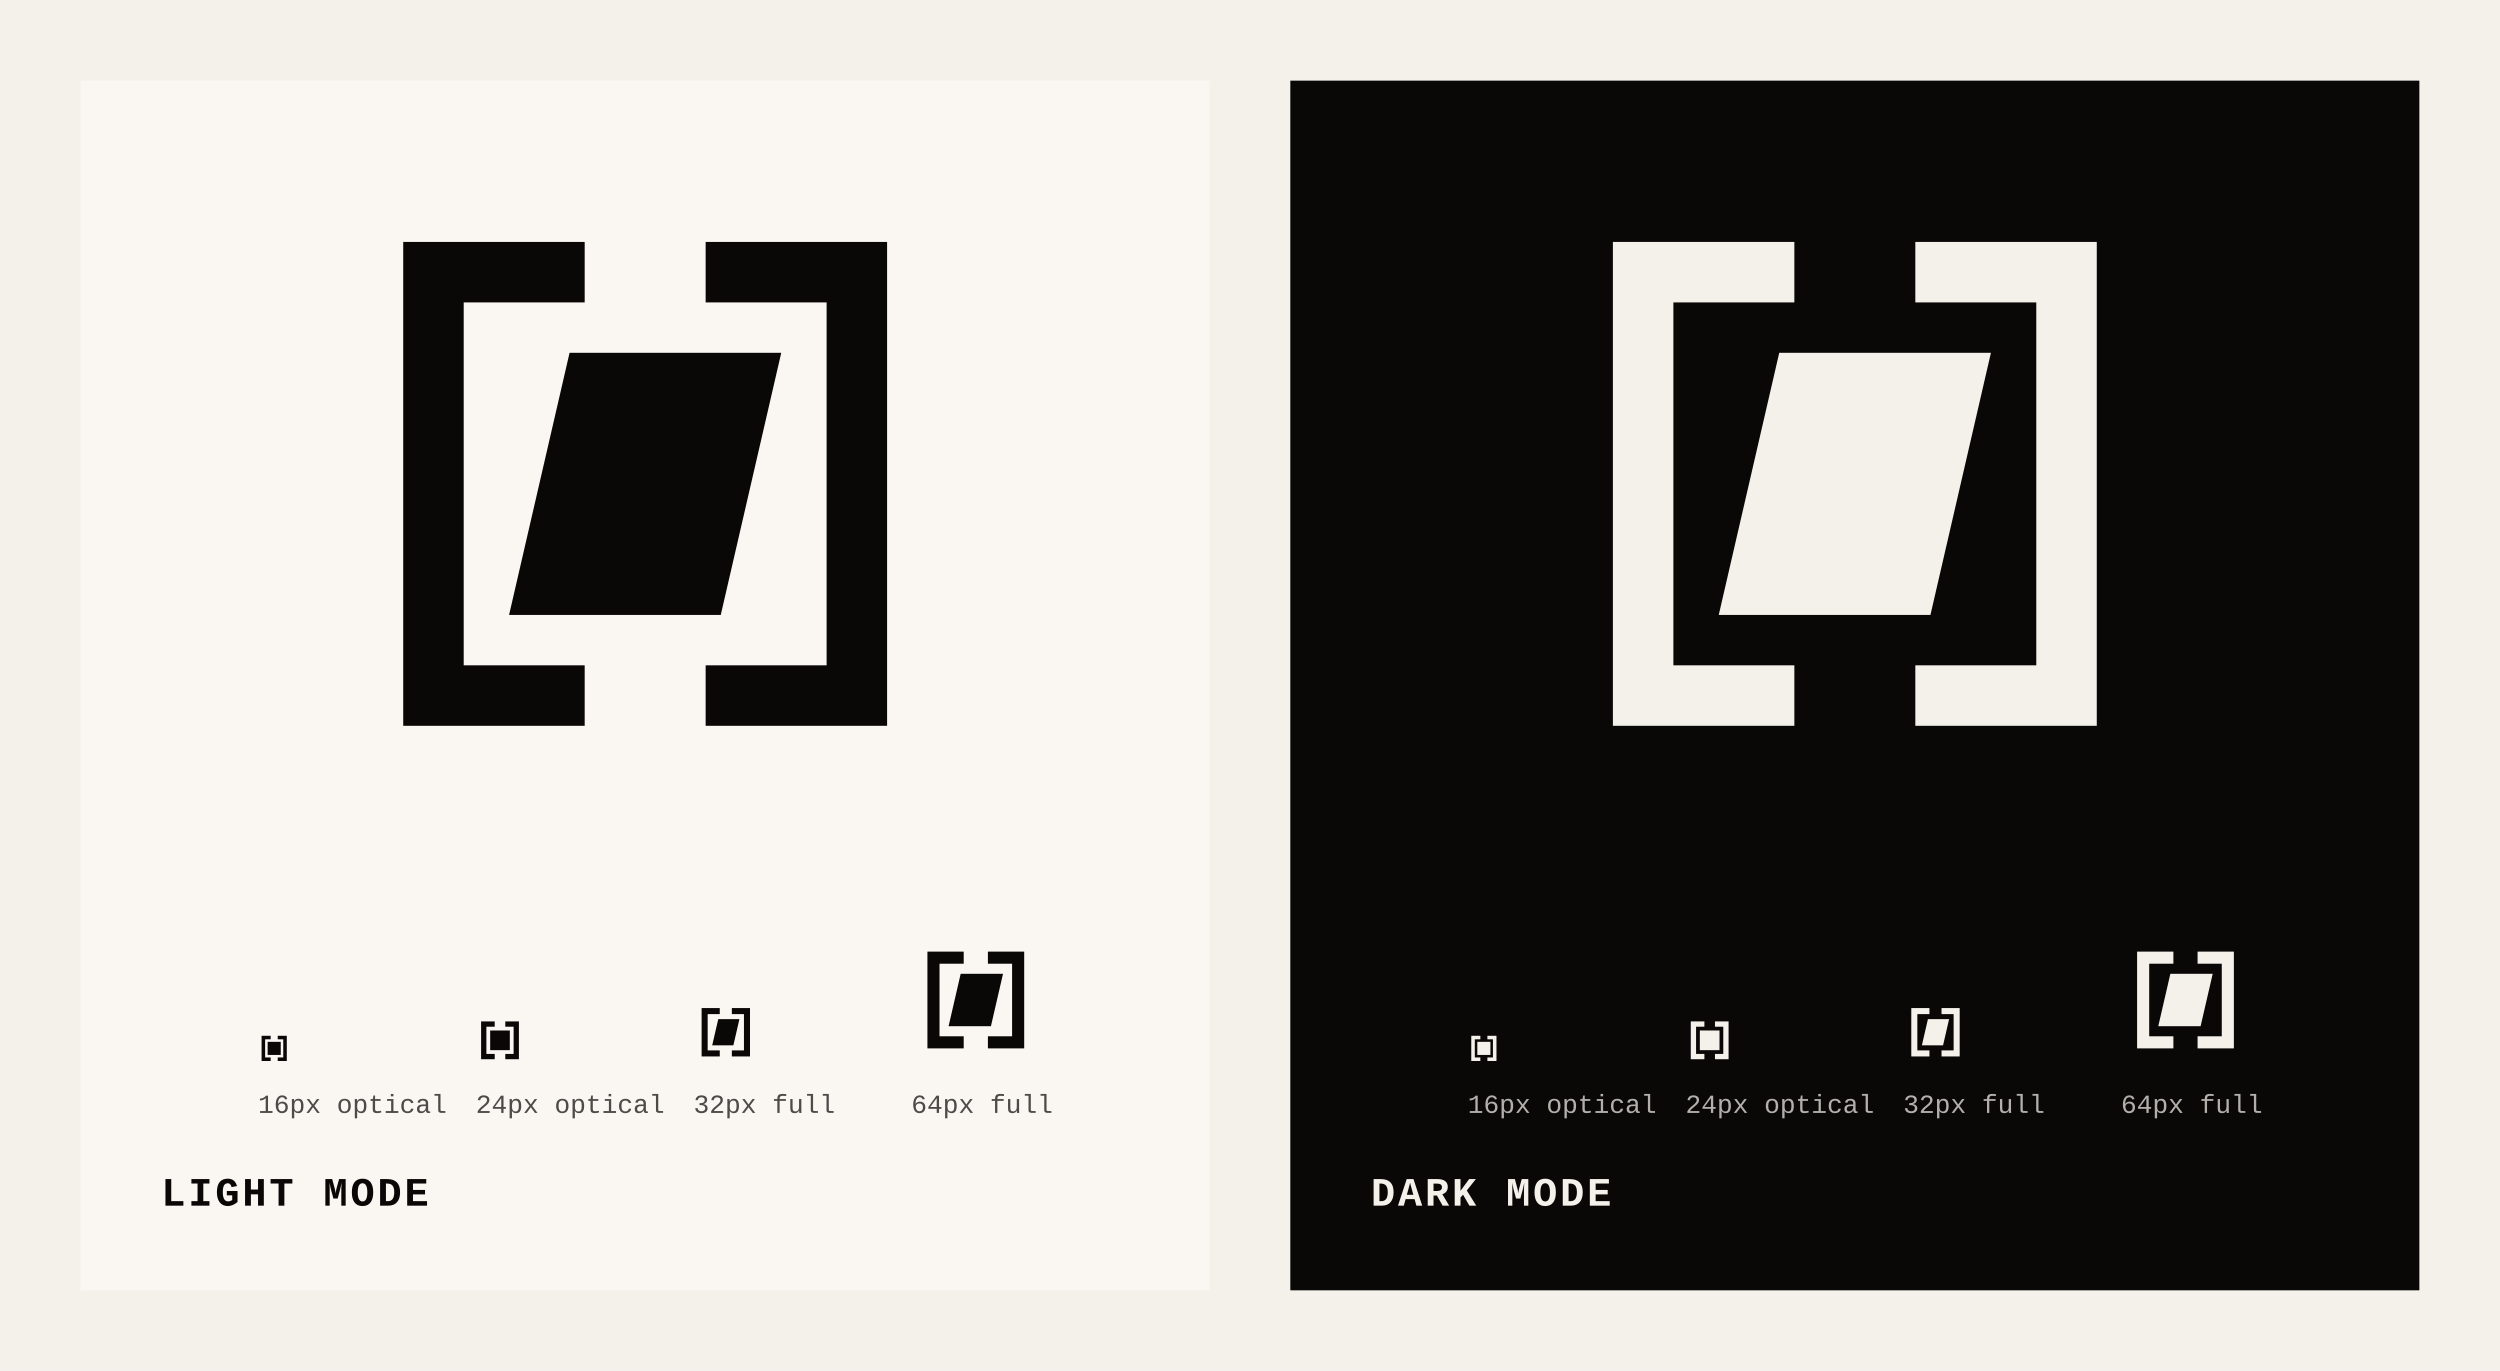
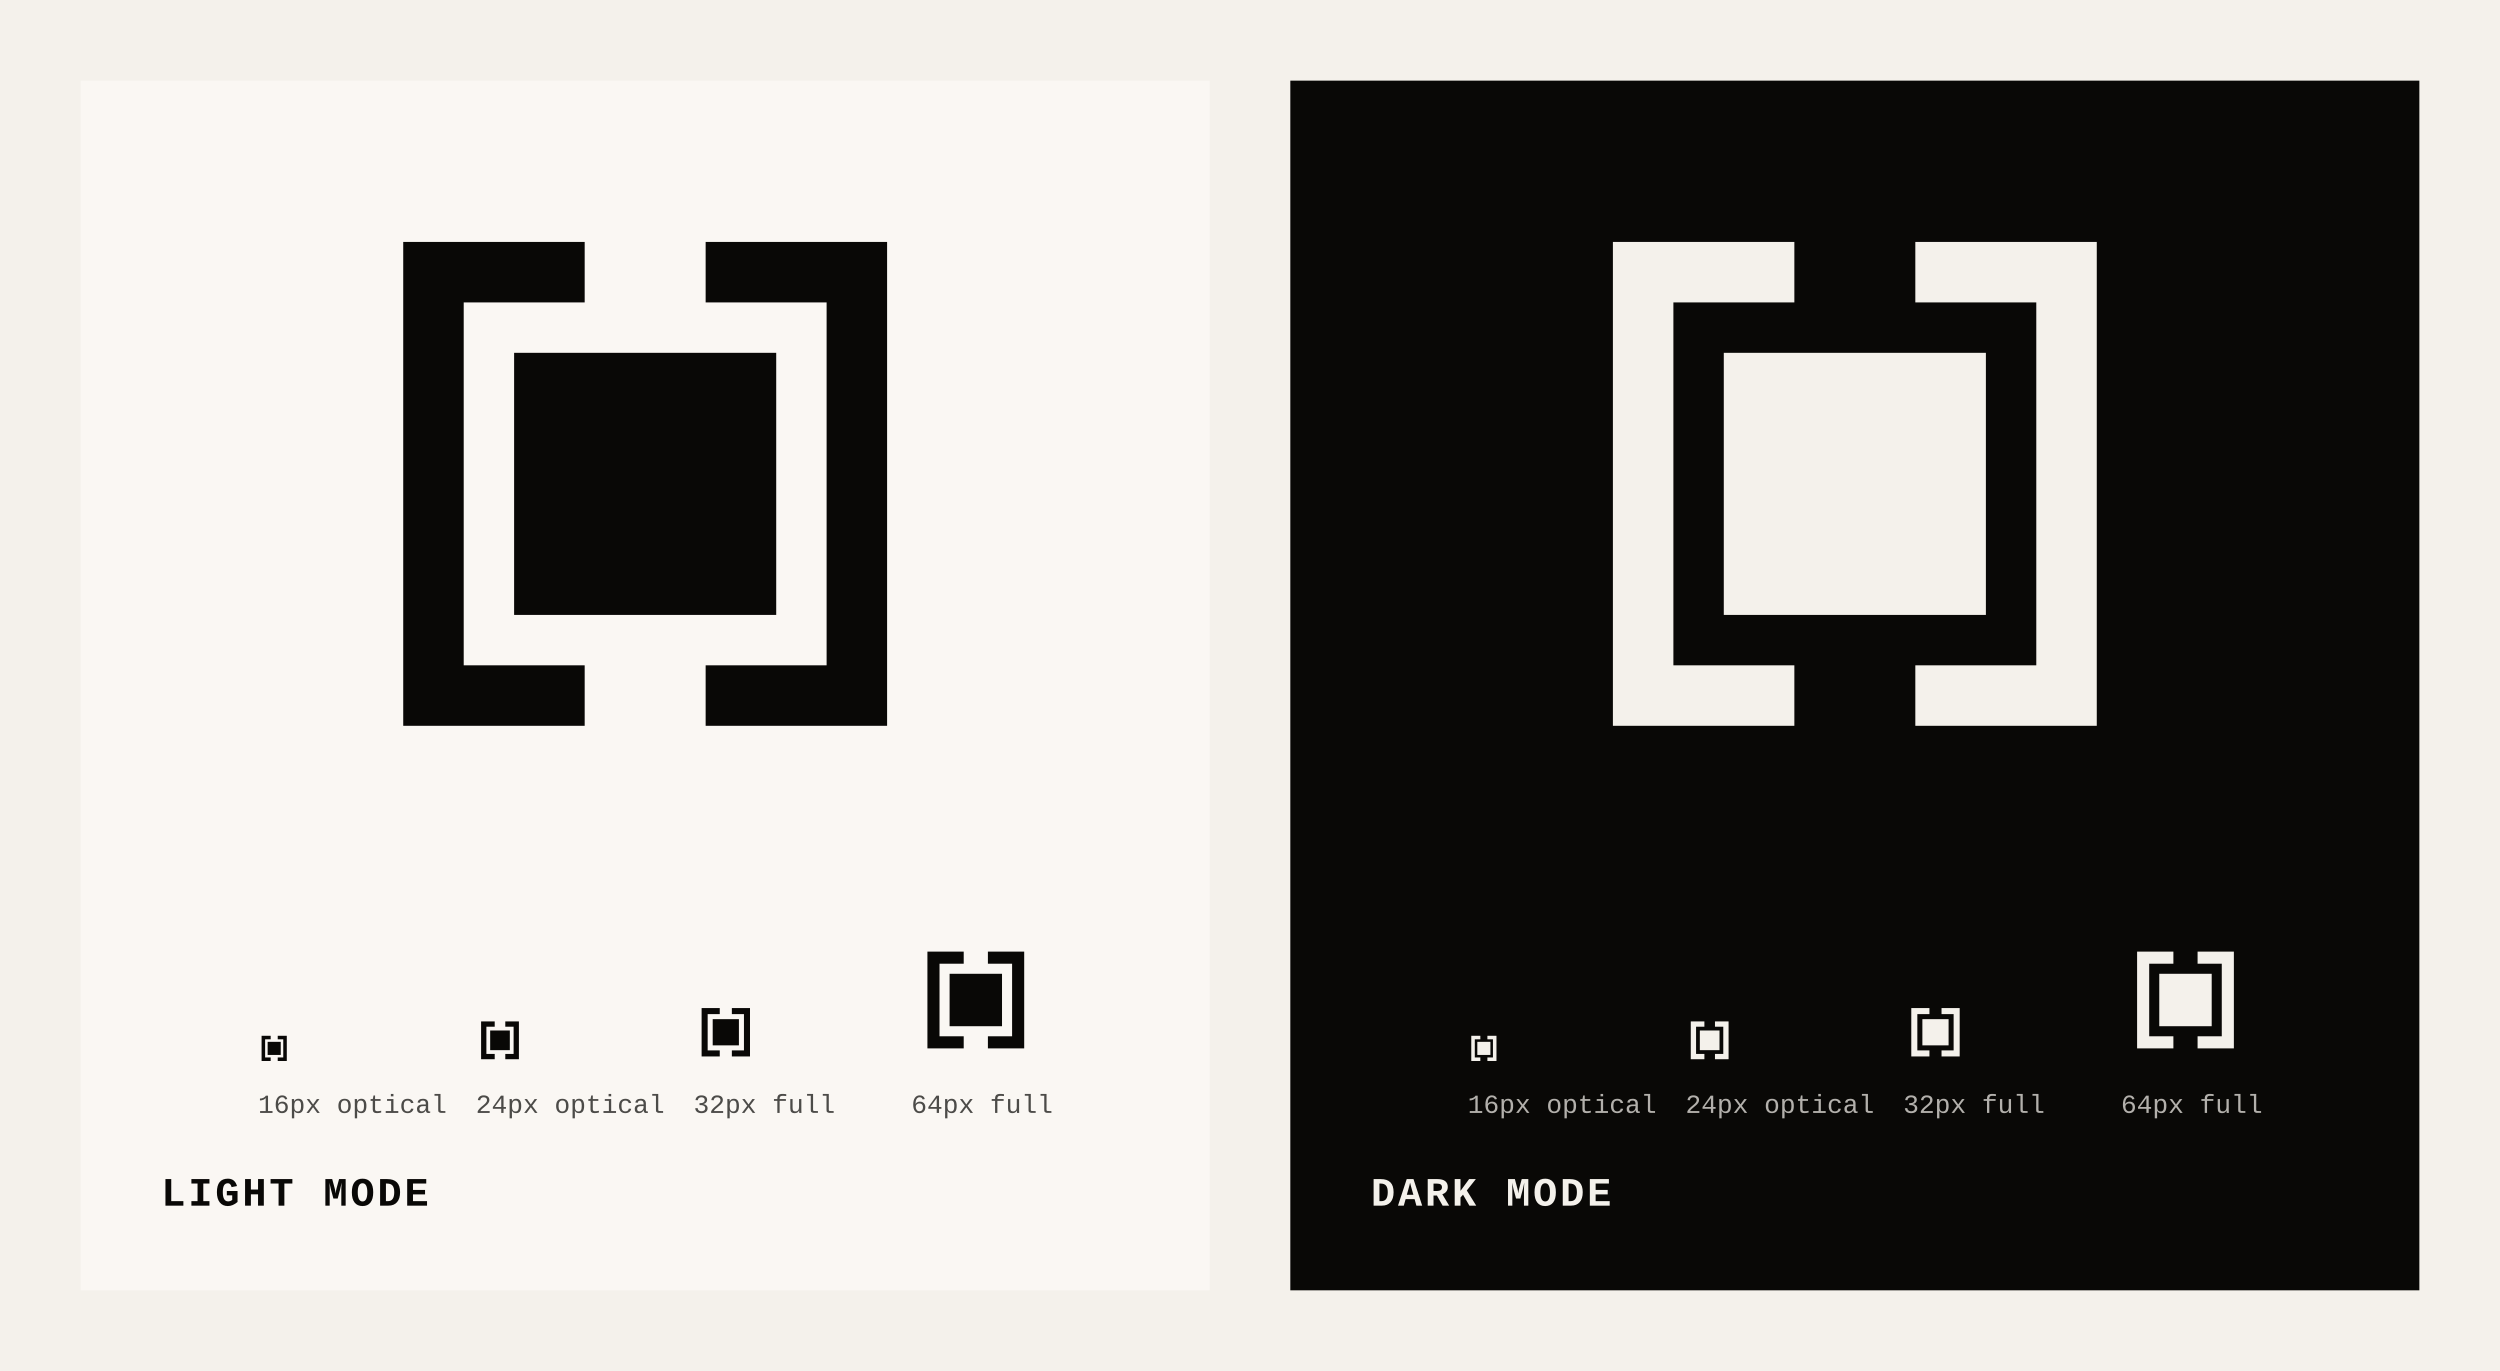
<svg xmlns="http://www.w3.org/2000/svg" width="1240" height="680" viewBox="0 0 1240 680" role="img" aria-labelledby="title desc">
  <rect width="1240" height="680" fill="#f4f1eb" />
  <g transform="translate(40 40)">
    <rect width="560" height="600" fill="#faf7f3" />
    <g transform="translate(120 40) scale(0.625)">
      <path d="M64 64 H208 V112 H112 V400 H208 V448 H64 Z" fill="#090806" />
      <path d="M448 64 H304 V112 H400 V400 H304 V448 H448 Z" fill="#090806" />
-       <path d="M196 152 L364 152 L316 360 L148 360 Z" fill="#090806" />
+       <path d="M152 152 H360 V360 H152 Z" fill="#090806" />
    </g>
    <g transform="translate(40 424)">
      <g transform="translate(48 48) scale(0.03125)">
        <path d="M56 56 H200 V112 H112 V400 H200 V456 H56 Z" fill="#090806" />
        <path d="M456 56 H312 V112 H400 V400 H312 V456 H456 Z" fill="#090806" />
        <path d="M152 152 H360 V360 H152 Z" fill="#090806" />
      </g>
      <text x="48" y="88" fill="#090806" font-family="'JetBrains Mono Variable', 'JetBrains Mono', 'SFMono-Regular', Consolas, 'Liberation Mono', monospace" font-size="13" opacity="0.72">16px optical</text>
      <g transform="translate(156 40) scale(0.046875)">
        <path d="M56 56 H200 V112 H112 V400 H200 V456 H56 Z" fill="#090806" />
        <path d="M456 56 H312 V112 H400 V400 H312 V456 H456 Z" fill="#090806" />
        <path d="M152 152 H360 V360 H152 Z" fill="#090806" />
      </g>
      <text x="156" y="88" fill="#090806" font-family="'JetBrains Mono Variable', 'JetBrains Mono', 'SFMono-Regular', Consolas, 'Liberation Mono', monospace" font-size="13" opacity="0.72">24px optical</text>
      <g transform="translate(264 32) scale(0.0625)">
        <path d="M64 64 H208 V112 H112 V400 H208 V448 H64 Z" fill="#090806" />
        <path d="M448 64 H304 V112 H400 V400 H304 V448 H448 Z" fill="#090806" />
-         <path d="M196 152 L364 152 L316 360 L148 360 Z" fill="#090806" />
+         <path d="M152 152 H360 V360 H152 Z" fill="#090806" />
      </g>
      <text x="264" y="88" fill="#090806" font-family="'JetBrains Mono Variable', 'JetBrains Mono', 'SFMono-Regular', Consolas, 'Liberation Mono', monospace" font-size="13" opacity="0.72">32px full</text>
      <g transform="translate(372 0) scale(0.125)">
        <path d="M64 64 H208 V112 H112 V400 H208 V448 H64 Z" fill="#090806" />
        <path d="M448 64 H304 V112 H400 V400 H304 V448 H448 Z" fill="#090806" />
-         <path d="M196 152 L364 152 L316 360 L148 360 Z" fill="#090806" />
+         <path d="M152 152 H360 V360 H152 Z" fill="#090806" />
      </g>
      <text x="372" y="88" fill="#090806" font-family="'JetBrains Mono Variable', 'JetBrains Mono', 'SFMono-Regular', Consolas, 'Liberation Mono', monospace" font-size="13" opacity="0.72">64px full</text>
    </g>
    <text x="40" y="558" fill="#090806" font-family="'JetBrains Mono Variable', 'JetBrains Mono', 'SFMono-Regular', Consolas, 'Liberation Mono', monospace" font-size="20" font-weight="600" letter-spacing="1.4">LIGHT MODE</text>
  </g>
  <g transform="translate(640 40)">
    <rect width="560" height="600" fill="#090806" />
    <g transform="translate(120 40) scale(0.625)">
      <path d="M64 64 H208 V112 H112 V400 H208 V448 H64 Z" fill="#f4f1eb" />
      <path d="M448 64 H304 V112 H400 V400 H304 V448 H448 Z" fill="#f4f1eb" />
-       <path d="M196 152 L364 152 L316 360 L148 360 Z" fill="#f4f1eb" />
+       <path d="M152 152 H360 V360 H152 Z" fill="#f4f1eb" />
    </g>
    <g transform="translate(40 424)">
      <g transform="translate(48 48) scale(0.03125)">
        <path d="M56 56 H200 V112 H112 V400 H200 V456 H56 Z" fill="#f4f1eb" />
        <path d="M456 56 H312 V112 H400 V400 H312 V456 H456 Z" fill="#f4f1eb" />
        <path d="M152 152 H360 V360 H152 Z" fill="#f4f1eb" />
      </g>
      <text x="48" y="88" fill="#f4f1eb" font-family="'JetBrains Mono Variable', 'JetBrains Mono', 'SFMono-Regular', Consolas, 'Liberation Mono', monospace" font-size="13" opacity="0.72">16px optical</text>
      <g transform="translate(156 40) scale(0.046875)">
        <path d="M56 56 H200 V112 H112 V400 H200 V456 H56 Z" fill="#f4f1eb" />
        <path d="M456 56 H312 V112 H400 V400 H312 V456 H456 Z" fill="#f4f1eb" />
        <path d="M152 152 H360 V360 H152 Z" fill="#f4f1eb" />
      </g>
      <text x="156" y="88" fill="#f4f1eb" font-family="'JetBrains Mono Variable', 'JetBrains Mono', 'SFMono-Regular', Consolas, 'Liberation Mono', monospace" font-size="13" opacity="0.72">24px optical</text>
      <g transform="translate(264 32) scale(0.0625)">
        <path d="M64 64 H208 V112 H112 V400 H208 V448 H64 Z" fill="#f4f1eb" />
        <path d="M448 64 H304 V112 H400 V400 H304 V448 H448 Z" fill="#f4f1eb" />
-         <path d="M196 152 L364 152 L316 360 L148 360 Z" fill="#f4f1eb" />
+         <path d="M152 152 H360 V360 H152 Z" fill="#f4f1eb" />
      </g>
      <text x="264" y="88" fill="#f4f1eb" font-family="'JetBrains Mono Variable', 'JetBrains Mono', 'SFMono-Regular', Consolas, 'Liberation Mono', monospace" font-size="13" opacity="0.72">32px full</text>
      <g transform="translate(372 0) scale(0.125)">
        <path d="M64 64 H208 V112 H112 V400 H208 V448 H64 Z" fill="#f4f1eb" />
        <path d="M448 64 H304 V112 H400 V400 H304 V448 H448 Z" fill="#f4f1eb" />
-         <path d="M196 152 L364 152 L316 360 L148 360 Z" fill="#f4f1eb" />
+         <path d="M152 152 H360 V360 H152 Z" fill="#f4f1eb" />
      </g>
      <text x="372" y="88" fill="#f4f1eb" font-family="'JetBrains Mono Variable', 'JetBrains Mono', 'SFMono-Regular', Consolas, 'Liberation Mono', monospace" font-size="13" opacity="0.72">64px full</text>
    </g>
    <text x="40" y="558" fill="#f4f1eb" font-family="'JetBrains Mono Variable', 'JetBrains Mono', 'SFMono-Regular', Consolas, 'Liberation Mono', monospace" font-size="20" font-weight="600" letter-spacing="1.4">DARK MODE</text>
  </g>
</svg>
